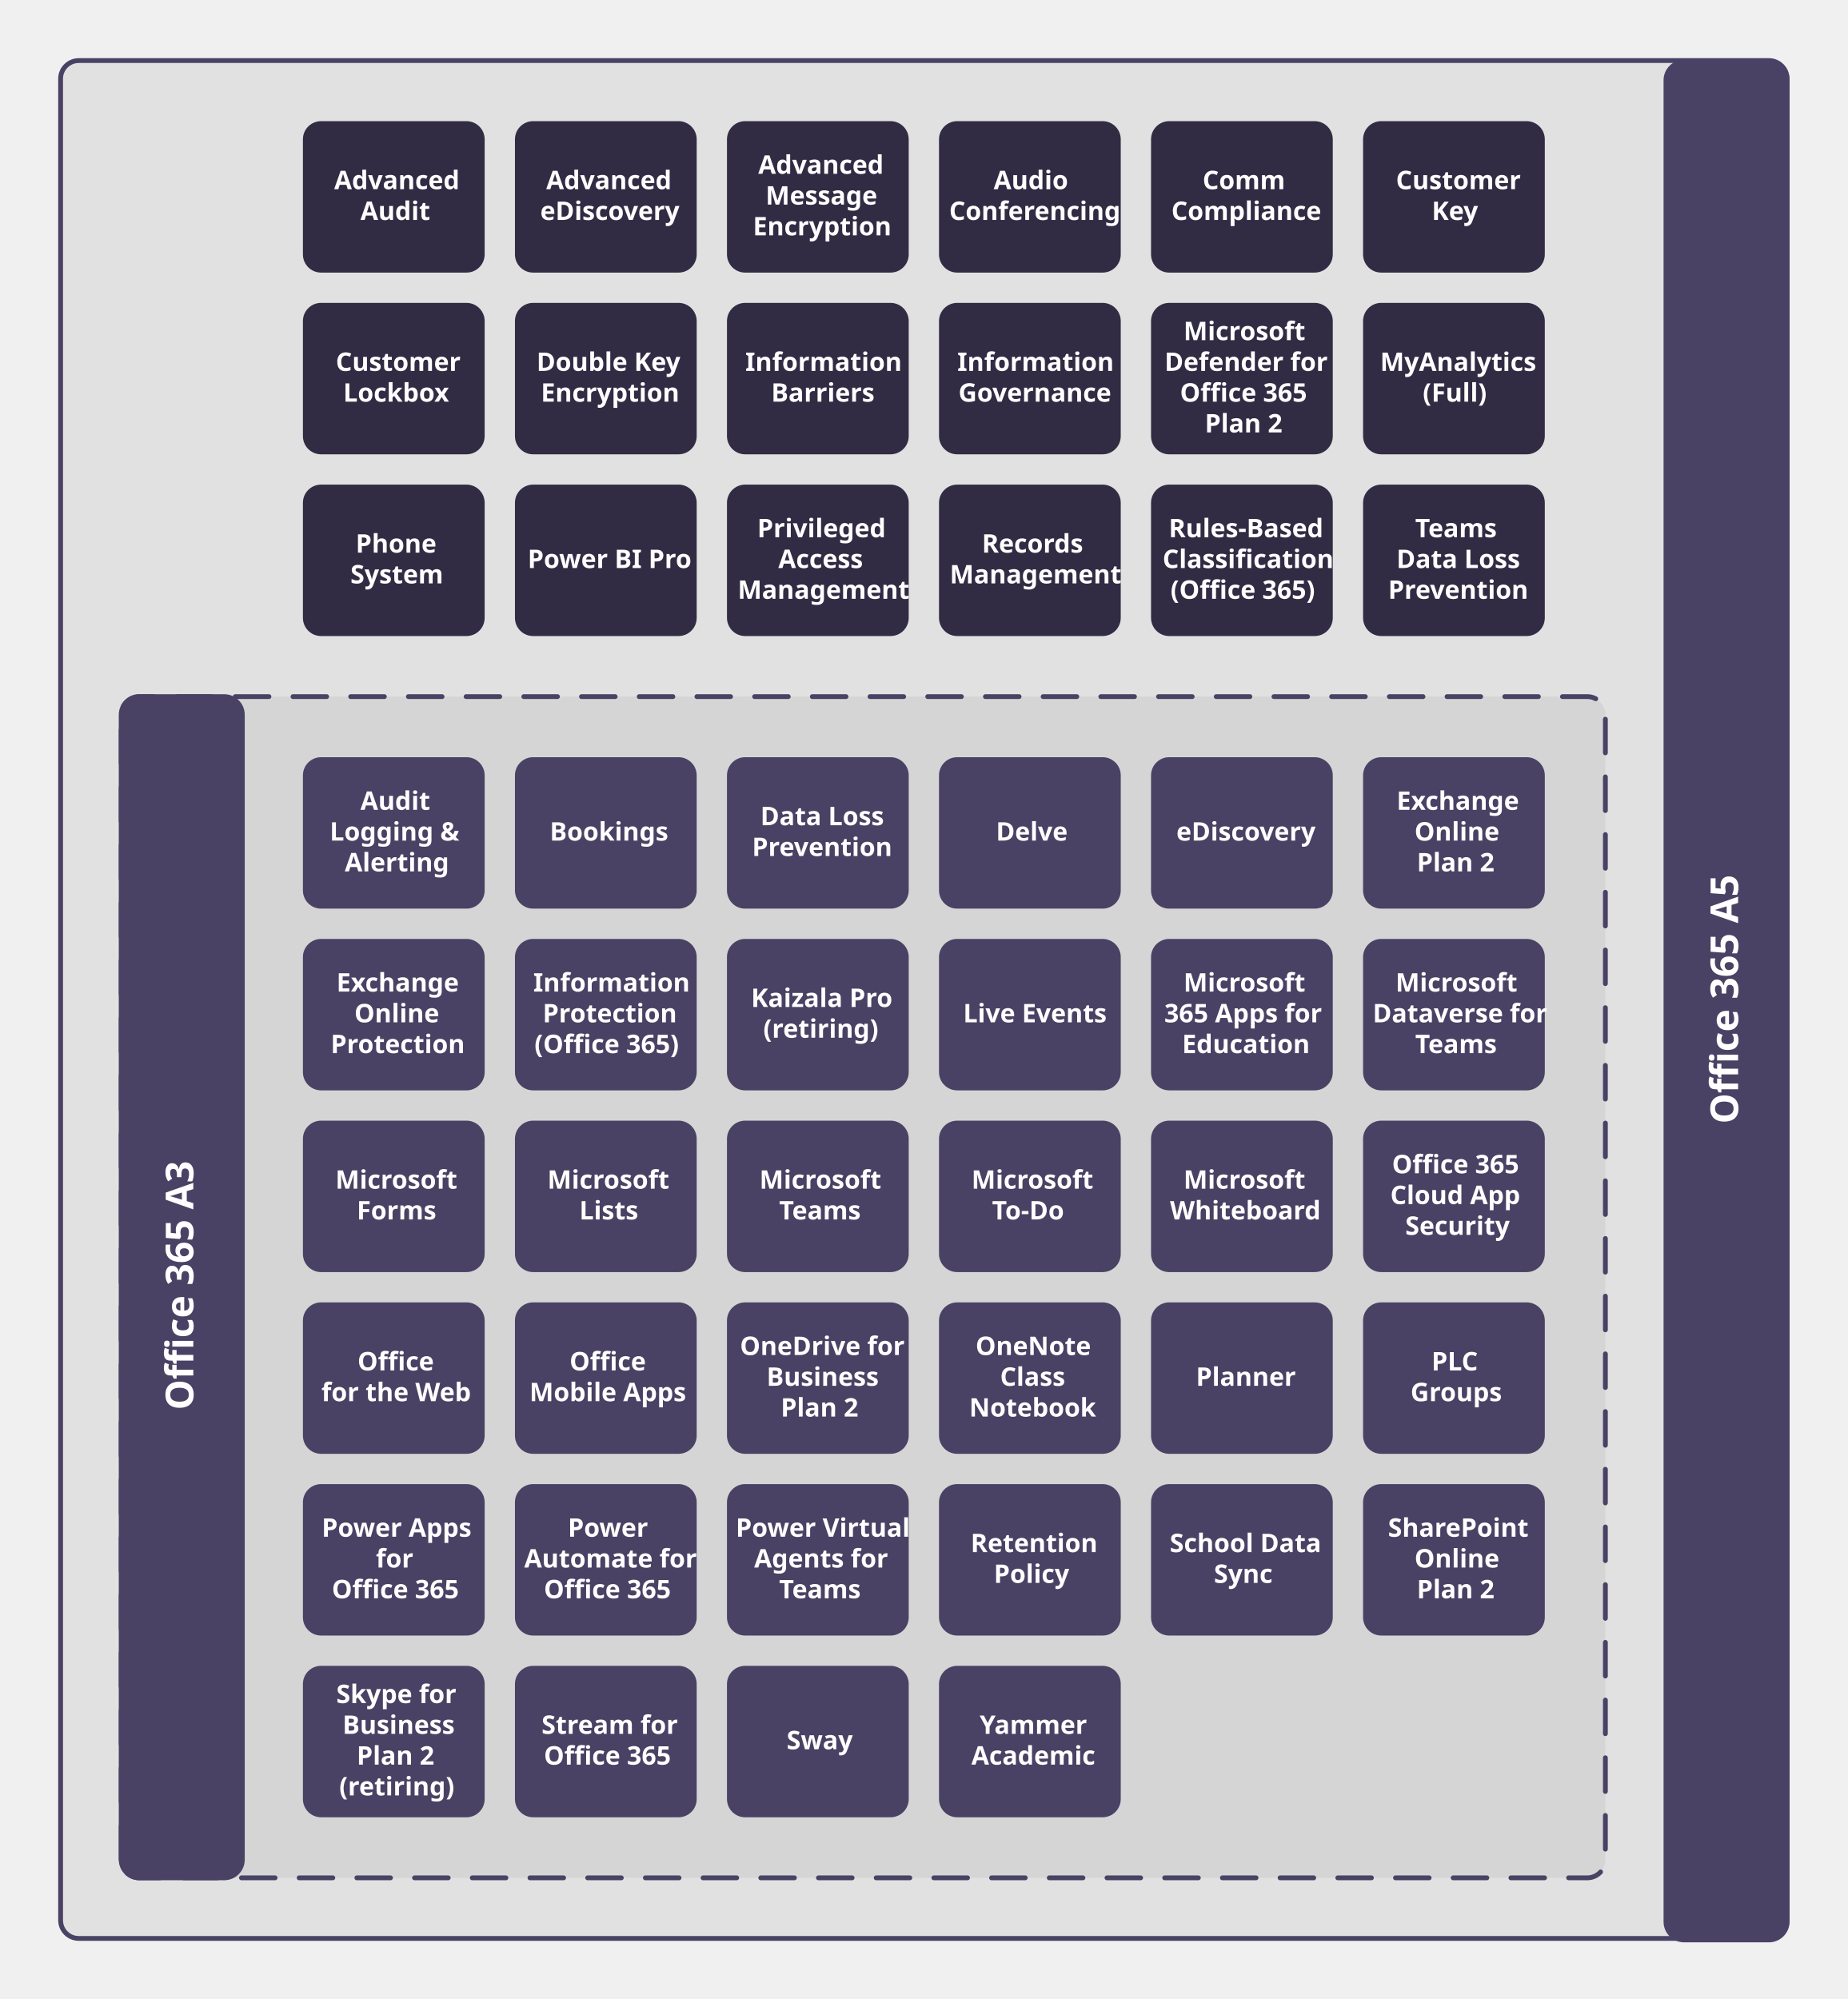
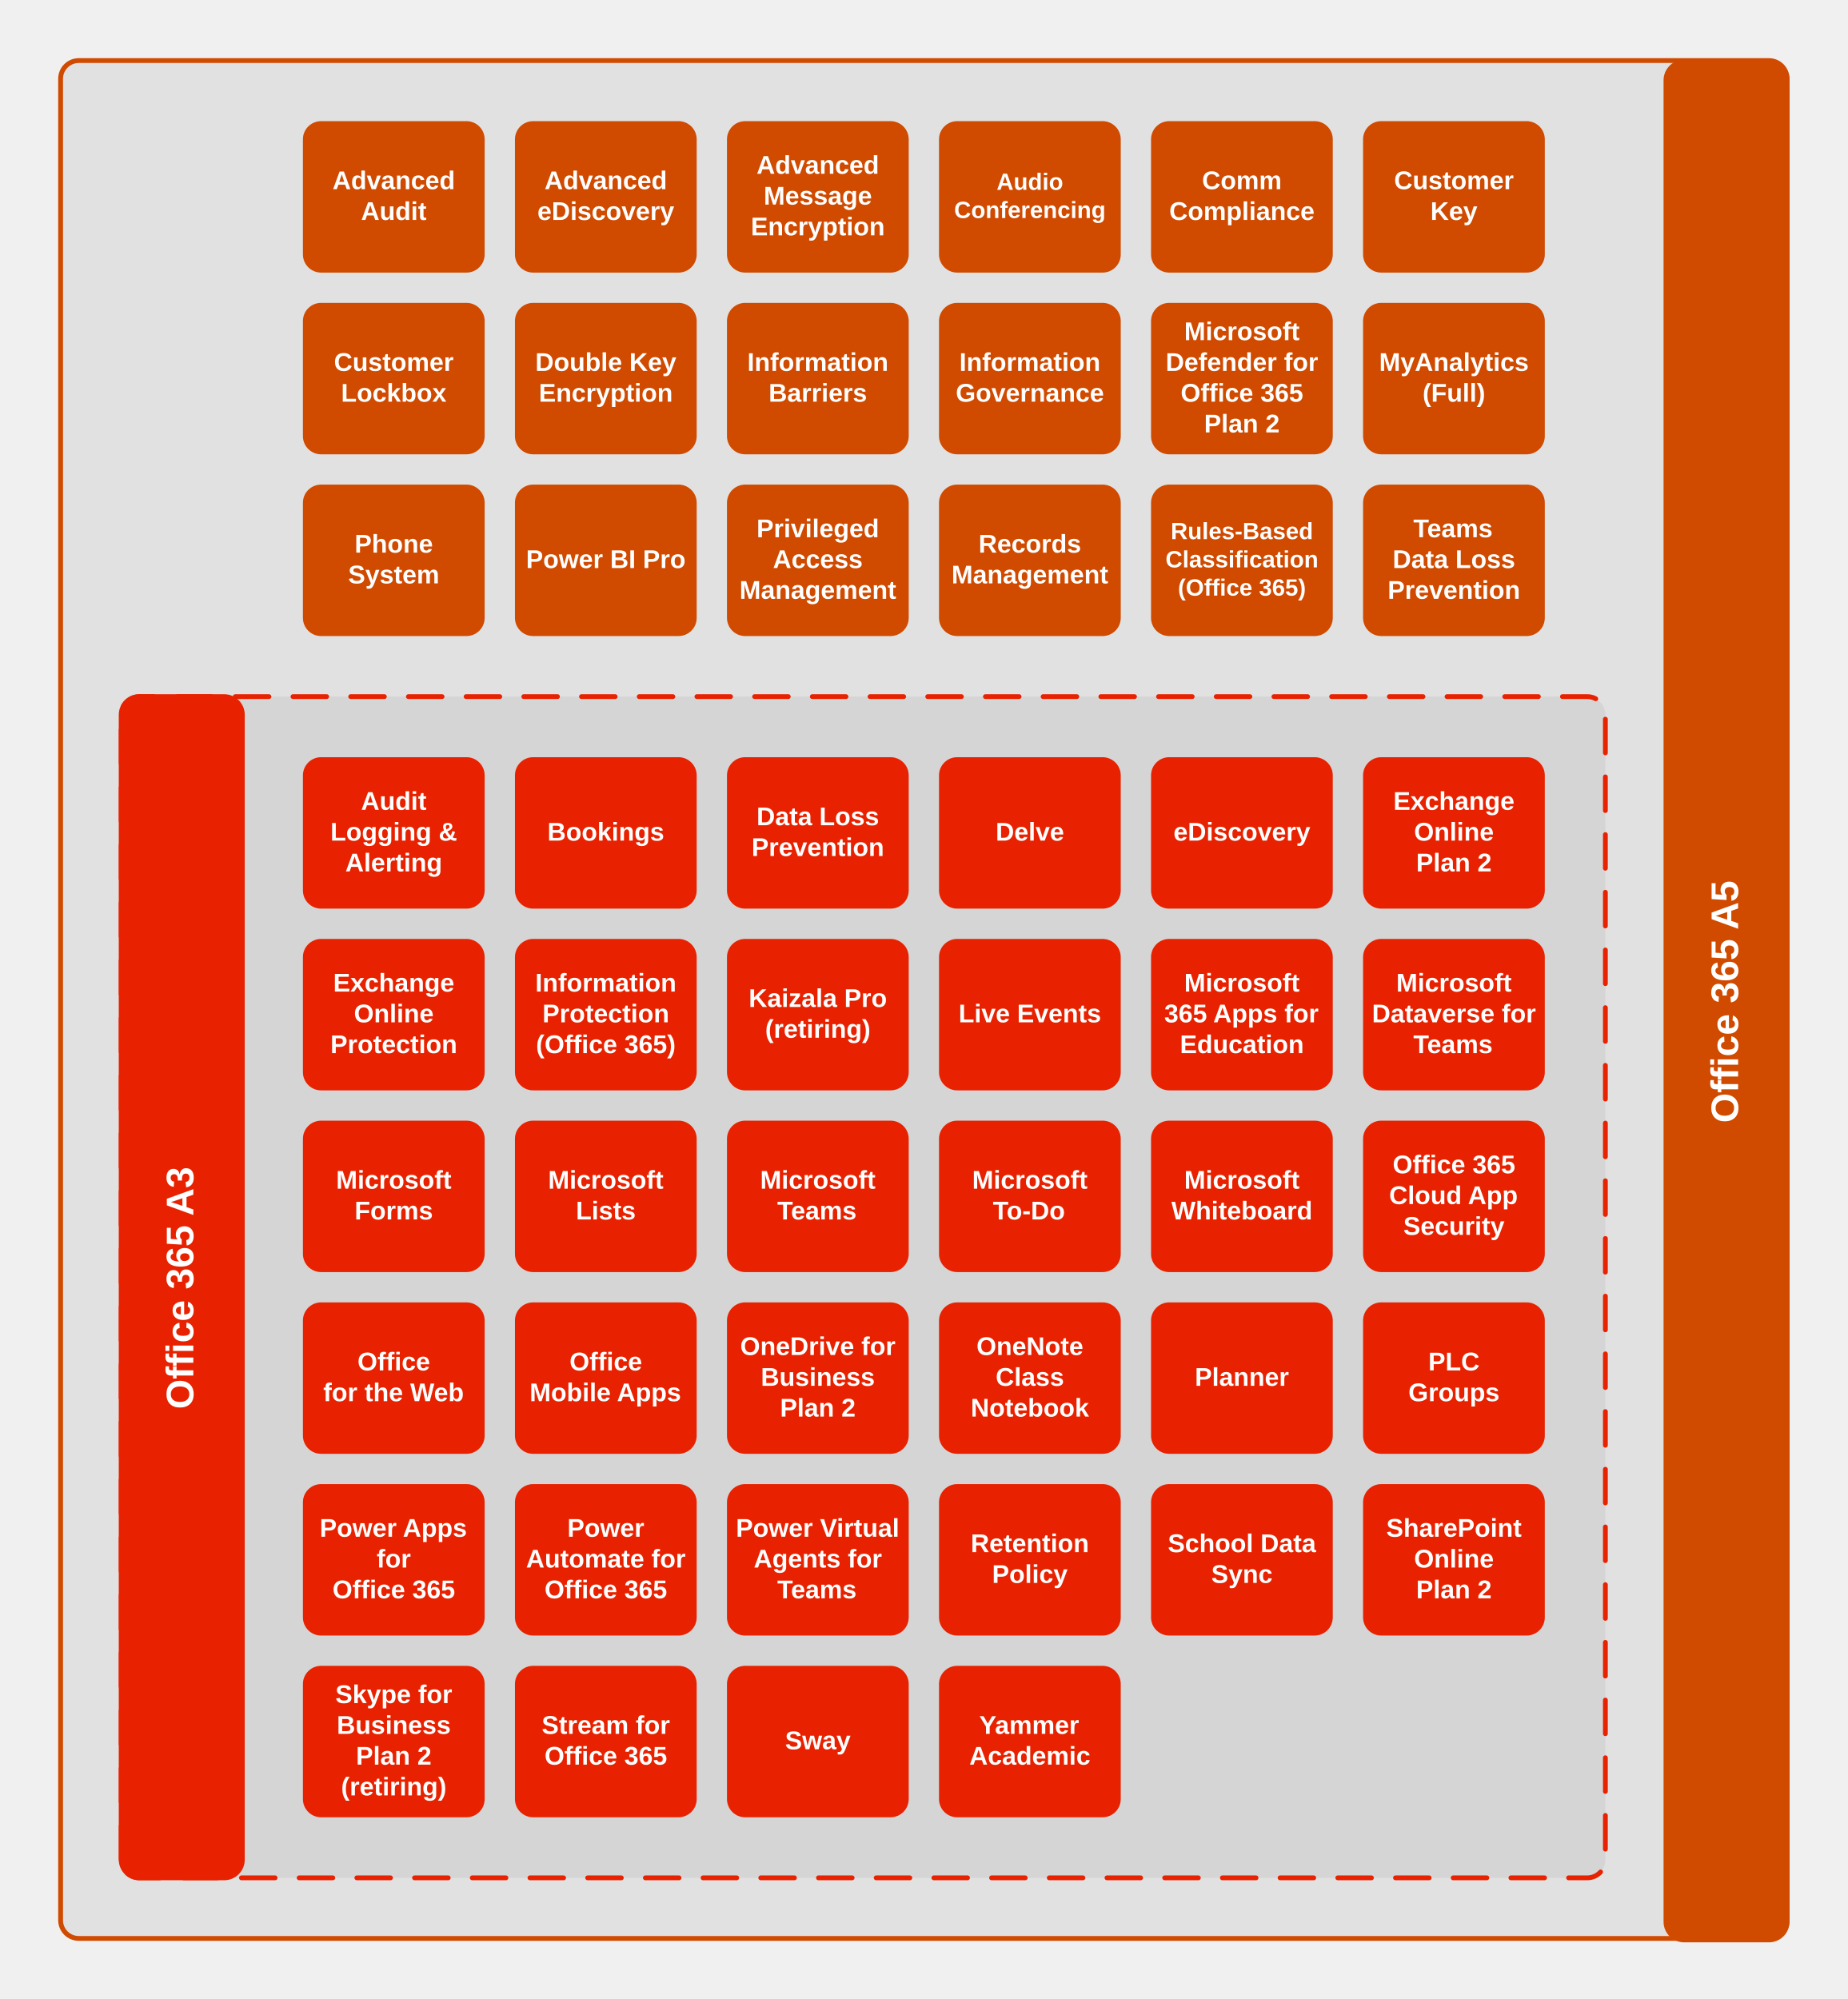
- <svg xmlns="http://www.w3.org/2000/svg" xmlns:xlink="http://www.w3.org/1999/xlink" width="12.008in" height="12.992in" viewBox="0 0 864.567 935.433" xml:space="preserve" color-interpolation-filters="sRGB" class="st9">
+ <svg xmlns="http://www.w3.org/2000/svg" xmlns:xlink="http://www.w3.org/1999/xlink" width="12.008in" height="12.992in" viewBox="0 0 864.567 935.433" xml:space="preserve" color-interpolation-filters="sRGB" class="st11">
  <style type="text/css">
	
- 		.st1 {fill:#a5a5a5;fill-opacity:0.2;stroke:#494264;stroke-linecap:round;stroke-linejoin:round;stroke-width:2.25}
- 		.st2 {fill:#a5a5a5;fill-opacity:0.2;stroke:#494264;stroke-dasharray:15.75,11.25;stroke-linecap:round;stroke-linejoin:round;stroke-width:2.25}
- 		.st3 {fill:#494264;stroke:#494264;stroke-linecap:round;stroke-linejoin:round;stroke-width:2.25}
- 		.st4 {fill:#ffffff;font-family:Segoe UI;font-size:1.5em;font-weight:bold}
- 		.st5 {fill:#312c43;stroke:none;stroke-linecap:round;stroke-linejoin:round;stroke-width:0.5}
- 		.st6 {fill:#ffffff;font-family:Segoe UI;font-size:1em;font-weight:bold}
- 		.st7 {font-size:1em}
- 		.st8 {fill:#494264;stroke:none;stroke-linecap:round;stroke-linejoin:round;stroke-width:2.25}
- 		.st9 {fill:none;fill-rule:evenodd;font-size:12px;overflow:visible;stroke-linecap:square;stroke-miterlimit:3}
+ 		.st1 {fill:#a5a5a5;fill-opacity:0.2;stroke:#d04a00;stroke-linecap:round;stroke-linejoin:round;stroke-width:2.25}
+ 		.st2 {fill:#a5a5a5;fill-opacity:0.2;stroke:#e82200;stroke-dasharray:15.75,11.25;stroke-linecap:round;stroke-linejoin:round;stroke-width:2.25}
+ 		.st3 {fill:#d04a00;stroke:#d04a00;stroke-linecap:round;stroke-linejoin:round;stroke-width:2.25}
+ 		.st4 {fill:#ffffff;font-family:Arial;font-size:1.5em;font-weight:bold}
+ 		.st5 {fill:#e82200;stroke:#e82200;stroke-linecap:round;stroke-linejoin:round;stroke-width:2.25}
+ 		.st6 {fill:#d04a00;stroke:none;stroke-linecap:round;stroke-linejoin:round;stroke-width:0.24}
+ 		.st7 {fill:#ffffff;font-family:Arial;font-size:1em;font-weight:bold}
+ 		.st8 {font-size:1em}
+ 		.st9 {fill:#ffffff;font-family:Arial;font-size:0.917em;font-weight:bold}
+ 		.st10 {fill:#e82200;stroke:none;stroke-linecap:round;stroke-linejoin:round;stroke-width:2.25}
+ 		.st11 {fill:none;fill-rule:evenodd;font-size:12px;overflow:visible;stroke-linecap:square;stroke-miterlimit:3}
	
	</style>
  <g>
    <g id="shape1049-1" transform="translate(28.3465,-28.3465)">
      <rect x="0" y="56.693" width="807.874" height="878.74" rx="8.504" ry="8.504" class="st1" />
    </g>
    <g id="shape1051-3" transform="translate(-184.252,878.74) rotate(-90)">
      <rect x="0" y="240.945" width="552.756" height="694.488" rx="8.504" ry="8.504" class="st2" />
    </g>
    <a xlink:href="https://docs.microsoft.com/office365/enterprise/" xlink:show="new" target="_blank" xlink:title="Office 365 Enterprise">
      <g id="shape1110-5" transform="translate(-99.2126,907.795) rotate(-90)">
        <rect x="0" y="878.74" width="878.74" height="56.693" rx="8.504" ry="8.504" class="st3" />
-         <text x="381.9" y="912.49" class="st4">Office 365 A5</text>
+         <text x="382.34" y="912.49" class="st4">Office 365 A5</text>
      </g>
    </a>
    <a xlink:href="https://docs.microsoft.com/office365/enterprise/" xlink:show="new" target="_blank" xlink:title="Office 365 Enterprise">
      <g id="shape1149-8" transform="translate(-822.047,878.74) rotate(-90)">
-         <rect x="0" y="878.74" width="552.756" height="56.693" rx="8.504" ry="8.504" class="st3" />
-         <text x="218.91" y="912.49" class="st4">Office 365 A3</text>
+         <rect x="0" y="878.74" width="552.756" height="56.693" rx="8.504" ry="8.504" class="st5" />
+         <text x="219.35" y="912.49" class="st4">Office 365 A3</text>
      </g>
    </a>
    <a xlink:href="https://docs.microsoft.com/MicrosoftTeams/what-is-phone-system-in-office-365" xlink:show="new" target="_blank" xlink:title="Phone System">
      <g id="shape1236-11" transform="translate(141.732,-637.795)">
-         <rect x="0" y="864.567" width="85.039" height="70.866" rx="8.504" ry="8.504" class="st5" />
-         <text x="24.68" y="896.4" class="st6">Phone <tspan x="22.21" dy="1.2em" class="st7">System</tspan>
+         <rect x="0" y="864.567" width="85.039" height="70.866" rx="8.504" ry="8.504" class="st6" />
+         <text x="24.19" y="896.4" class="st7">Phone <tspan x="21.17" dy="1.2em" class="st8">System</tspan>
        </text>
      </g>
    </a>
    <a xlink:href="https://docs.microsoft.com/microsoftteams/audio-conferencing-in-office-365" xlink:show="new" target="_blank" xlink:title="Audio Conferencing">
      <g id="shape1237-15" transform="translate(439.37,-807.874)">
-         <rect x="0" y="864.567" width="85.039" height="70.866" rx="8.504" ry="8.504" class="st5" />
-         <text x="25.58" y="896.4" class="st6">Audio <tspan x="4.74" dy="1.2em" class="st7">Conferencing</tspan>
+         <rect x="0" y="864.567" width="85.039" height="70.866" rx="8.504" ry="8.504" class="st6" />
+         <text x="26.94" y="896.7" class="st9">Audio <tspan x="7.07" dy="1.2em" class="st8">Conferencing</tspan>
        </text>
      </g>
    </a>
    <a xlink:href="https://docs.microsoft.com/power-bi/service-get-started" xlink:show="new" target="_blank" xlink:title="Power BI Pro">
      <g id="shape1238-19" transform="translate(240.945,-637.795)">
-         <rect x="0" y="864.567" width="85.039" height="70.866" rx="8.504" ry="8.504" class="st5" />
-         <text x="5.95" y="903.6" class="st6">Power BI Pro</text>
+         <rect x="0" y="864.567" width="85.039" height="70.866" rx="8.504" ry="8.504" class="st6" />
+         <text x="5.18" y="903.6" class="st7">Power BI Pro</text>
      </g>
    </a>
    <a xlink:href="https://support.office.com/article/36f9cdd1-e64c-421b-a7e4-4a54d16440a2" xlink:show="new" target="_blank" xlink:title="Customer Lockbox">
      <g id="shape1239-22" transform="translate(141.732,-722.835)">
-         <rect x="0" y="864.567" width="85.039" height="70.866" rx="8.504" ry="8.504" class="st5" />
-         <text x="15.37" y="896.4" class="st6">Customer <tspan x="18.85" dy="1.2em" class="st7">Lockbox</tspan>
+         <rect x="0" y="864.567" width="85.039" height="70.866" rx="8.504" ry="8.504" class="st6" />
+         <text x="14.51" y="896.4" class="st7">Customer <tspan x="17.85" dy="1.2em" class="st8">Lockbox</tspan>
        </text>
      </g>
    </a>
    <a xlink:href="https://support.office.com/article/f2cd475a-e592-46cf-80a3-1bfb0fa17697" xlink:show="new" target="_blank" xlink:title="Customer Key">
      <g id="shape1240-26" transform="translate(637.795,-807.874)">
-         <rect x="0" y="864.567" width="85.039" height="70.866" rx="8.504" ry="8.504" class="st5" />
-         <text x="15.37" y="896.4" class="st6">Customer <tspan x="32.15" dy="1.2em" class="st7">Key</tspan>
+         <rect x="0" y="864.567" width="85.039" height="70.866" rx="8.504" ry="8.504" class="st6" />
+         <text x="14.51" y="896.4" class="st7">Customer <tspan x="31.51" dy="1.2em" class="st8">Key</tspan>
        </text>
      </g>
    </a>
    <a xlink:href="https://docs.microsoft.com/microsoft-365/compliance/manage-legal-investigations" xlink:show="new" target="_blank" xlink:title="Advanced eDiscovery">
      <g id="shape1241-30" transform="translate(240.945,-807.874)">
-         <rect x="0" y="864.567" width="85.039" height="70.866" rx="8.504" ry="8.504" class="st5" />
-         <text x="14.63" y="896.4" class="st6">Advanced <tspan x="11.84" dy="1.2em" class="st7">eDiscovery</tspan>
+         <rect x="0" y="864.567" width="85.039" height="70.866" rx="8.504" ry="8.504" class="st6" />
+         <text x="13.84" y="896.4" class="st7">Advanced <tspan x="10.5" dy="1.2em" class="st8">eDiscovery</tspan>
        </text>
      </g>
    </a>
    <a xlink:href="https://docs.microsoft.com/microsoft-365/compliance/privileged-access-management-solution-overview" xlink:show="new" target="_blank" xlink:title="Office 365 Privileged Access Management">
      <g id="shape1242-34" transform="translate(340.157,-637.795)">
-         <rect x="0" y="864.567" width="85.039" height="70.866" rx="8.504" ry="8.504" class="st5" />
-         <text x="14.16" y="889.2" class="st6">Privileged <tspan x="24.02" dy="1.2em" class="st7">Access </tspan>
-           <tspan x="5.02" dy="1.2em" class="st7">Management</tspan>
+         <rect x="0" y="864.567" width="85.039" height="70.866" rx="8.504" ry="8.504" class="st6" />
+         <text x="13.84" y="889.2" class="st7">Privileged <tspan x="21.5" dy="1.2em" class="st8">Access </tspan>
+           <tspan x="5.85" dy="1.2em" class="st8">Management</tspan>
        </text>
      </g>
    </a>
    <a xlink:href="https://docs.microsoft.com/office365/securitycompliance/data-loss-prevention-policies#policy-evaluation-in-microsoft-teams" xlink:show="new" target="_blank" xlink:title="Teams DLP">
      <g id="shape1243-39" transform="translate(637.795,-637.795)">
-         <rect x="0" y="864.567" width="85.039" height="70.866" rx="8.504" ry="8.504" class="st5" />
-         <text x="24.39" y="889.2" class="st6">Teams<tspan x="15.63" dy="1.2em" class="st7">Data Loss </tspan>
-           <tspan x="11.73" dy="1.2em" class="st7">Prevention</tspan>
+         <rect x="0" y="864.567" width="85.039" height="70.866" rx="8.504" ry="8.504" class="st6" />
+         <text x="23.51" y="889.2" class="st7">Teams<tspan x="13.84" dy="1.2em" class="st8">Data Loss </tspan>
+           <tspan x="11.51" dy="1.2em" class="st8">Prevention</tspan>
        </text>
      </g>
    </a>
    <a xlink:href="https://docs.microsoft.com/microsoft-365/compliance/ome-advanced-message-encryption" xlink:show="new" target="_blank" xlink:title="Advanced Message Encryption">
      <g id="shape1244-44" transform="translate(340.157,-807.874)">
-         <rect x="0" y="864.567" width="85.039" height="70.866" rx="8.504" ry="8.504" class="st5" />
-         <text x="14.63" y="889.2" class="st6">Advanced <tspan x="18.06" dy="1.2em" class="st7">Message </tspan>
-           <tspan x="12.14" dy="1.2em" class="st7">Encryption</tspan>
+         <rect x="0" y="864.567" width="85.039" height="70.866" rx="8.504" ry="8.504" class="st6" />
+         <text x="13.84" y="889.2" class="st7">Advanced <tspan x="17.17" dy="1.2em" class="st8">Message </tspan>
+           <tspan x="11.18" dy="1.2em" class="st8">Encryption</tspan>
        </text>
      </g>
    </a>
    <a xlink:href="https://docs.microsoft.com/microsoft-365/compliance/information-barriers" xlink:show="new" target="_blank" xlink:title="Information Barriers">
      <g id="shape1245-49" transform="translate(340.157,-722.835)">
-         <rect x="0" y="864.567" width="85.039" height="70.866" rx="8.504" ry="8.504" class="st5" />
-         <text x="8.57" y="896.4" class="st6">Information <tspan x="20.69" dy="1.2em" class="st7">Barriers</tspan>
+         <rect x="0" y="864.567" width="85.039" height="70.866" rx="8.504" ry="8.504" class="st6" />
+         <text x="9.52" y="896.4" class="st7">Information <tspan x="19.5" dy="1.2em" class="st8">Barriers</tspan>
        </text>
      </g>
    </a>
    <a xlink:href="https://docs.microsoft.com/office365/servicedescriptions/mya-service-description" xlink:show="new" target="_blank" xlink:title="MyAnalytics (Full)">
      <g id="shape1246-53" transform="translate(637.795,-722.835)">
-         <rect x="0" y="864.567" width="85.039" height="70.866" rx="8.504" ry="8.504" class="st5" />
-         <text x="7.98" y="896.4" class="st6">MyAnalytics <tspan x="27.93" dy="1.2em" class="st7">(Full)</tspan>
+         <rect x="0" y="864.567" width="85.039" height="70.866" rx="8.504" ry="8.504" class="st6" />
+         <text x="7.51" y="896.4" class="st7">MyAnalytics <tspan x="27.86" dy="1.2em" class="st8">(Full)</tspan>
        </text>
      </g>
    </a>
    <a xlink:href="https://docs.microsoft.com/microsoft-365/compliance/communication-compliance" xlink:show="new" target="_blank" xlink:title="Communication Compliance">
      <g id="shape1247-57" transform="translate(538.583,-807.874)">
-         <rect x="0" y="864.567" width="85.039" height="70.866" rx="8.504" ry="8.504" class="st5" />
-         <text x="24.12" y="896.4" class="st6">Comm <tspan x="9.5" dy="1.2em" class="st7">Compliance</tspan>
+         <rect x="0" y="864.567" width="85.039" height="70.866" rx="8.504" ry="8.504" class="st6" />
+         <text x="23.85" y="896.4" class="st7">Comm <tspan x="8.51" dy="1.2em" class="st8">Compliance</tspan>
        </text>
      </g>
    </a>
    <a xlink:href="https://docs.microsoft.com/microsoft-365/compliance/manage-information-governance" xlink:show="new" target="_blank" xlink:title="Information Governance">
      <g id="shape1248-61" transform="translate(439.37,-722.835)">
-         <rect x="0" y="864.567" width="85.039" height="70.866" rx="8.504" ry="8.504" class="st5" />
-         <text x="8.57" y="896.4" class="st6">Information <tspan x="9.09" dy="1.2em" class="st7">Governance</tspan>
+         <rect x="0" y="864.567" width="85.039" height="70.866" rx="8.504" ry="8.504" class="st6" />
+         <text x="9.52" y="896.4" class="st7">Information <tspan x="7.84" dy="1.2em" class="st8">Governance</tspan>
        </text>
      </g>
    </a>
    <a xlink:href="https://docs.microsoft.com/microsoft-365/compliance/records-management" xlink:show="new" target="_blank" xlink:title="Records Management">
      <g id="shape1249-65" transform="translate(439.37,-637.795)">
-         <rect x="0" y="864.567" width="85.039" height="70.866" rx="8.504" ry="8.504" class="st5" />
-         <text x="20.07" y="896.4" class="st6">Records <tspan x="5.02" dy="1.2em" class="st7">Management</tspan>
+         <rect x="0" y="864.567" width="85.039" height="70.866" rx="8.504" ry="8.504" class="st6" />
+         <text x="18.51" y="896.4" class="st7">Records <tspan x="5.85" dy="1.2em" class="st8">Management</tspan>
        </text>
      </g>
    </a>
    <a xlink:href="https://docs.microsoft.com/microsoft-365/compliance/advanced-audit" xlink:show="new" target="_blank" xlink:title="Advanced Audit">
      <g id="shape1250-69" transform="translate(141.732,-807.874)">
-         <rect x="0" y="864.567" width="85.039" height="70.866" rx="8.504" ry="8.504" class="st5" />
-         <text x="14.63" y="896.4" class="st6">Advanced <tspan x="26.92" dy="1.2em" class="st7">Audit</tspan>
+         <rect x="0" y="864.567" width="85.039" height="70.866" rx="8.504" ry="8.504" class="st6" />
+         <text x="13.84" y="896.4" class="st7">Advanced <tspan x="27.19" dy="1.2em" class="st8">Audit</tspan>
        </text>
      </g>
    </a>
    <a xlink:href="https://azure.microsoft.com/pricing/details/information-protection/" xlink:show="new" target="_blank" xlink:title="Rules-Based Classification for Office 365">
      <g id="shape1251-73" transform="translate(538.583,-637.795)">
-         <rect x="0" y="864.567" width="85.039" height="70.866" rx="8.504" ry="8.504" class="st5" />
-         <text x="8.28" y="889.2" class="st6">Rules-Based <tspan x="5.41" dy="1.2em" class="st7">Classification</tspan>
-           <tspan x="9.1" dy="1.2em" class="st7">(Office 365)</tspan>
+         <rect x="0" y="864.567" width="85.039" height="70.866" rx="8.504" ry="8.504" class="st6" />
+         <text x="9.2" y="890.1" class="st9">Rules-Based <tspan x="6.76" dy="1.2em" class="st8">Classification</tspan>
+           <tspan x="12.57" dy="1.2em" class="st8">(Office 365)</tspan>
        </text>
      </g>
    </a>
    <a xlink:href="https://docs.microsoft.com/microsoft-365/compliance/double-key-encryption" xlink:show="new" target="_blank" xlink:title="Double Key Encryption">
      <g id="shape1252-78" transform="translate(240.945,-722.835)">
-         <rect x="0" y="864.567" width="85.039" height="70.866" rx="8.504" ry="8.504" class="st5" />
-         <text x="10.1" y="896.4" class="st6">Double Key <tspan x="12.14" dy="1.2em" class="st7">Encryption</tspan>
+         <rect x="0" y="864.567" width="85.039" height="70.866" rx="8.504" ry="8.504" class="st6" />
+         <text x="9.51" y="896.4" class="st7">Double Key <tspan x="11.18" dy="1.2em" class="st8">Encryption</tspan>
        </text>
      </g>
    </a>
    <a xlink:href="https://docs.microsoft.com/office365/servicedescriptions/office-365-advanced-threat-protection-service-description#feature-availability-across-advanced-threat-protection-atp-plans" xlink:show="new" target="_blank" xlink:title="Microsoft Defender for Office 365 Plan 2">
      <g id="shape1253-82" transform="translate(538.583,-722.835)">
-         <rect x="0" y="864.567" width="85.039" height="70.866" rx="8.504" ry="8.504" class="st5" />
-         <text x="15.19" y="882" class="st6">Microsoft <tspan x="6.31" dy="1.2em" class="st7">Defender for </tspan>
-           <tspan x="13.53" dy="1.2em" class="st7">Office 365 </tspan>
-           <tspan x="25.16" dy="1.2em" class="st7">Plan 2</tspan>
+         <rect x="0" y="864.567" width="85.039" height="70.866" rx="8.504" ry="8.504" class="st6" />
+         <text x="15.52" y="882" class="st7">Microsoft <tspan x="6.85" dy="1.2em" class="st8">Defender for </tspan>
+           <tspan x="13.84" dy="1.2em" class="st8">Office 365 </tspan>
+           <tspan x="24.84" dy="1.2em" class="st8">Plan 2</tspan>
        </text>
      </g>
    </a>
    <a xlink:href="https://docs.microsoft.com/office365/servicedescriptions/exchange-online-service-description/exchange-online-service-description#feature-availability-across-exchange-online-standalone-plans" xlink:show="new" target="_blank" xlink:title="Exchange Online">
      <g id="shape1254-88" transform="translate(637.795,-510.236)">
-         <rect x="0" y="864.567" width="85.039" height="70.866" rx="8.504" ry="8.504" class="st8" />
-         <text x="15.7" y="889.2" class="st6">Exchange <tspan x="24.05" dy="1.2em" class="st7">Online </tspan>
-           <tspan x="25.16" dy="1.2em" class="st7">Plan 2</tspan>
+         <rect x="0" y="864.567" width="85.039" height="70.866" rx="8.504" ry="8.504" class="st10" />
+         <text x="14.17" y="889.2" class="st7">Exchange <tspan x="23.85" dy="1.2em" class="st8">Online </tspan>
+           <tspan x="24.84" dy="1.2em" class="st8">Plan 2</tspan>
        </text>
      </g>
    </a>
    <a xlink:href="https://docs.microsoft.com/cloud-app-security/editions-cloud-app-security-o365" xlink:show="new" target="_blank" xlink:title="Office 365 Cloud App Security">
      <g id="shape1255-93" transform="translate(637.795,-340.157)">
-         <rect x="0" y="864.567" width="85.039" height="70.866" rx="8.504" ry="8.504" class="st8" />
-         <text x="13.53" y="889.2" class="st6">Office 365 <tspan x="12.74" dy="1.2em" class="st7">Cloud App </tspan>
-           <tspan x="19.74" dy="1.2em" class="st7">Security</tspan>
+         <rect x="0" y="864.567" width="85.039" height="70.866" rx="8.504" ry="8.504" class="st10" />
+         <text x="13.84" y="889.2" class="st7">Office 365 <tspan x="12.19" dy="1.2em" class="st8">Cloud App </tspan>
+           <tspan x="18.84" dy="1.2em" class="st8">Security</tspan>
        </text>
      </g>
    </a>
    <a xlink:href="https://products.office.com/business/scheduling-and-booking-app" xlink:show="new" target="_blank" xlink:title="Bookings">
      <g id="shape1256-98" transform="translate(240.945,-510.236)">
-         <rect x="0" y="864.567" width="85.039" height="70.866" rx="8.504" ry="8.504" class="st8" />
-         <text x="16.29" y="903.6" class="st6">Bookings</text>
+         <rect x="0" y="864.567" width="85.039" height="70.866" rx="8.504" ry="8.504" class="st10" />
+         <text x="15.19" y="903.6" class="st7">Bookings</text>
      </g>
    </a>
    <a xlink:href="https://docs.microsoft.com/stream/live-event-m365" xlink:show="new" target="_blank" xlink:title="Live Events">
      <g id="shape1257-101" transform="translate(439.37,-425.197)">
-         <rect x="0" y="864.567" width="85.039" height="70.866" rx="8.504" ry="8.504" class="st8" />
-         <text x="11.3" y="903.6" class="st6">Live Events</text>
+         <rect x="0" y="864.567" width="85.039" height="70.866" rx="8.504" ry="8.504" class="st10" />
+         <text x="9.17" y="903.6" class="st7">Live Events</text>
      </g>
    </a>
    <a xlink:href="https://www.microsoft.com/microsoft-365/business/microsoft-365-apps-for-enterprise-product" xlink:show="new" target="_blank" xlink:title="Microsoft 365 Apps for Education">
      <g id="shape1258-104" transform="translate(538.583,-425.197)">
-         <rect x="0" y="864.567" width="85.039" height="70.866" rx="8.504" ry="8.504" class="st8" />
-         <text x="15.19" y="889.2" class="st6">Microsoft <tspan x="6.2" dy="1.2em" class="st7">365 Apps for </tspan>
-           <tspan x="14.53" dy="1.2em" class="st7">Education</tspan>
+         <rect x="0" y="864.567" width="85.039" height="70.866" rx="8.504" ry="8.504" class="st10" />
+         <text x="15.52" y="889.2" class="st7">Microsoft <tspan x="6.18" dy="1.2em" class="st8">365 Apps for </tspan>
+           <tspan x="13.52" dy="1.2em" class="st8">Education</tspan>
        </text>
      </g>
    </a>
    <a xlink:href="https://docs.microsoft.com/powerapps/teams/overview-data-platform" xlink:show="new" target="_blank" xlink:title="Microsoft Dataverse for Teams">
      <g id="shape1259-109" transform="translate(637.795,-425.197)">
-         <rect x="0" y="864.567" width="85.039" height="70.866" rx="8.504" ry="8.504" class="st8" />
-         <text x="15.19" y="889.2" class="st6">Microsoft <tspan x="4.52" dy="1.2em" class="st7">Dataverse for </tspan>
-           <tspan x="24.39" dy="1.2em" class="st7">Teams</tspan>
+         <rect x="0" y="864.567" width="85.039" height="70.866" rx="8.504" ry="8.504" class="st10" />
+         <text x="15.52" y="889.2" class="st7">Microsoft <tspan x="4.17" dy="1.2em" class="st8">Dataverse for </tspan>
+           <tspan x="23.51" dy="1.2em" class="st8">Teams</tspan>
        </text>
      </g>
    </a>
    <a xlink:href="https://docs.microsoft.com/sharepoint/introduction" xlink:show="new" target="_blank" xlink:title="SharePoint Online">
      <g id="shape1260-114" transform="translate(637.795,-170.079)">
-         <rect x="0" y="864.567" width="85.039" height="70.866" rx="8.504" ry="8.504" class="st8" />
-         <text x="11.66" y="889.2" class="st6">SharePoint <tspan x="24.05" dy="1.2em" class="st7">Online </tspan>
-           <tspan x="25.16" dy="1.2em" class="st7">Plan 2</tspan>
+         <rect x="0" y="864.567" width="85.039" height="70.866" rx="8.504" ry="8.504" class="st10" />
+         <text x="10.85" y="889.2" class="st7">SharePoint <tspan x="23.85" dy="1.2em" class="st8">Online </tspan>
+           <tspan x="24.84" dy="1.2em" class="st8">Plan 2</tspan>
        </text>
      </g>
    </a>
    <a xlink:href="https://products.office.com/yammer/yammer-overview" xlink:show="new" target="_blank" xlink:title="Yammer">
      <g id="shape1261-119" transform="translate(439.37,-85.0394)">
-         <rect x="0" y="864.567" width="85.039" height="70.866" rx="8.504" ry="8.504" class="st8" />
-         <text x="19.02" y="896.4" class="st6">Yammer <tspan x="15.15" dy="1.2em" class="st7">Academic</tspan>
+         <rect x="0" y="864.567" width="85.039" height="70.866" rx="8.504" ry="8.504" class="st10" />
+         <text x="18.84" y="896.4" class="st7">Yammer <tspan x="14.17" dy="1.2em" class="st8">Academic</tspan>
        </text>
      </g>
    </a>
    <a xlink:href="https://support.office.com/sway" xlink:show="new" target="_blank" xlink:title="Sway">
      <g id="shape1262-123" transform="translate(340.157,-85.0394)">
-         <rect x="0" y="864.567" width="85.039" height="70.866" rx="8.504" ry="8.504" class="st8" />
-         <text x="27.91" y="903.6" class="st6">Sway</text>
+         <rect x="0" y="864.567" width="85.039" height="70.866" rx="8.504" ry="8.504" class="st10" />
+         <text x="27.18" y="903.6" class="st7">Sway</text>
      </g>
    </a>
    <a xlink:href="https://products.office.com/exchange/exchange-email-security-spam-protection" xlink:show="new" target="_blank" xlink:title="Exchange Online Protection">
      <g id="shape1263-126" transform="translate(141.732,-425.197)">
-         <rect x="0" y="864.567" width="85.039" height="70.866" rx="8.504" ry="8.504" class="st8" />
-         <text x="15.7" y="889.2" class="st6">Exchange <tspan x="24.05" dy="1.2em" class="st7">Online </tspan>
-           <tspan x="12.98" dy="1.2em" class="st7">Protection</tspan>
+         <rect x="0" y="864.567" width="85.039" height="70.866" rx="8.504" ry="8.504" class="st10" />
+         <text x="14.17" y="889.2" class="st7">Exchange <tspan x="23.85" dy="1.2em" class="st8">Online </tspan>
+           <tspan x="12.85" dy="1.2em" class="st8">Protection</tspan>
        </text>
      </g>
    </a>
    <a xlink:href="https://products.office.com/microsoft-teams/" xlink:show="new" target="_blank" xlink:title="Microsoft Teams">
      <g id="shape1264-131" transform="translate(340.158,-340.157)">
-         <rect x="0" y="864.567" width="85.039" height="70.866" rx="8.504" ry="8.504" class="st8" />
-         <text x="15.19" y="896.4" class="st6">Microsoft <tspan x="24.39" dy="1.2em" class="st7">Teams</tspan>
+         <rect x="0" y="864.567" width="85.039" height="70.866" rx="8.504" ry="8.504" class="st10" />
+         <text x="15.52" y="896.4" class="st7">Microsoft <tspan x="23.51" dy="1.2em" class="st8">Teams</tspan>
        </text>
      </g>
    </a>
    <a xlink:href="https://products.office.com/onedrive-for-business/online-cloud-storage" xlink:show="new" target="_blank" xlink:title="OneDrive for Business">
      <g id="shape1267-135" transform="translate(340.157,-255.118)">
-         <rect x="0" y="864.567" width="85.039" height="70.866" rx="8.504" ry="8.504" class="st8" />
-         <text x="6.07" y="889.2" class="st6">OneDrive for <tspan x="18.54" dy="1.2em" class="st7">Business </tspan>
-           <tspan x="25.16" dy="1.2em" class="st7">Plan 2</tspan>
+         <rect x="0" y="864.567" width="85.039" height="70.866" rx="8.504" ry="8.504" class="st10" />
+         <text x="6.18" y="889.2" class="st7">OneDrive for <tspan x="15.84" dy="1.2em" class="st8">Business </tspan>
+           <tspan x="24.84" dy="1.2em" class="st8">Plan 2</tspan>
        </text>
      </g>
    </a>
    <a xlink:href="https://products.office.com/business/task-management-software" xlink:show="new" target="_blank" xlink:title="Planner">
      <g id="shape1268-140" transform="translate(538.582,-255.118)">
-         <rect x="0" y="864.567" width="85.039" height="70.866" rx="8.504" ry="8.504" class="st8" />
-         <text x="21.01" y="903.6" class="st6">Planner</text>
+         <rect x="0" y="864.567" width="85.039" height="70.866" rx="8.504" ry="8.504" class="st10" />
+         <text x="20.51" y="903.6" class="st7">Planner</text>
      </g>
    </a>
    <a xlink:href="https://docs.microsoft.com/stream/" xlink:show="new" target="_blank" xlink:title="Stream">
      <g id="shape1269-143" transform="translate(240.945,-85.0394)">
-         <rect x="0" y="864.567" width="85.039" height="70.866" rx="8.504" ry="8.504" class="st8" />
-         <text x="12.45" y="896.4" class="st6">Stream for <tspan x="13.53" dy="1.2em" class="st7">Office 365</tspan>
+         <rect x="0" y="864.567" width="85.039" height="70.866" rx="8.504" ry="8.504" class="st10" />
+         <text x="12.51" y="896.4" class="st7">Stream for <tspan x="13.84" dy="1.2em" class="st8">Office 365</tspan>
        </text>
      </g>
    </a>
    <a xlink:href="https://powerapps.microsoft.com/" xlink:show="new" target="_blank" xlink:title="Power Apps">
      <g id="shape1270-147" transform="translate(141.732,-170.079)">
-         <rect x="0" y="864.567" width="85.039" height="70.866" rx="8.504" ry="8.504" class="st8" />
-         <text x="8.79" y="889.2" class="st6">Power Apps<tspan x="34.16" dy="1.2em" class="st7">for </tspan>
-           <tspan x="13.53" dy="1.2em" class="st7">Office 365</tspan>
+         <rect x="0" y="864.567" width="85.039" height="70.866" rx="8.504" ry="8.504" class="st10" />
+         <text x="7.85" y="889.2" class="st7">Power Apps<tspan x="34.52" dy="1.2em" class="st8">for </tspan>
+           <tspan x="13.84" dy="1.2em" class="st8">Office 365</tspan>
        </text>
      </g>
    </a>
    <a xlink:href="https://go.microsoft.com/fwlink/?LinkId=511463" xlink:show="new" target="_blank" xlink:title="Delve">
      <g id="shape1271-152" transform="translate(439.37,-510.236)">
-         <rect x="0" y="864.567" width="85.039" height="70.866" rx="8.504" ry="8.504" class="st8" />
-         <text x="26.65" y="903.6" class="st6">Delve</text>
+         <rect x="0" y="864.567" width="85.039" height="70.866" rx="8.504" ry="8.504" class="st10" />
+         <text x="26.51" y="903.6" class="st7">Delve</text>
      </g>
    </a>
    <a xlink:href="https://docs.microsoft.com/office365/securitycompliance/data-loss-prevention-policies" xlink:show="new" target="_blank" xlink:title="Data Loss Prevention">
      <g id="shape1272-155" transform="translate(340.157,-510.236)">
-         <rect x="0" y="864.567" width="85.039" height="70.866" rx="8.504" ry="8.504" class="st8" />
-         <text x="15.63" y="896.4" class="st6">Data Loss <tspan x="11.73" dy="1.2em" class="st7">Prevention</tspan>
+         <rect x="0" y="864.567" width="85.039" height="70.866" rx="8.504" ry="8.504" class="st10" />
+         <text x="13.84" y="896.4" class="st7">Data Loss <tspan x="11.51" dy="1.2em" class="st8">Prevention</tspan>
        </text>
      </g>
    </a>
    <a xlink:href="https://sds.microsoft.com/" xlink:show="new" target="_blank" xlink:title="School Data Sync">
      <g id="shape1273-159" transform="translate(538.582,-170.079)">
-         <rect x="0" y="864.567" width="85.039" height="70.866" rx="8.504" ry="8.504" class="st8" />
-         <text x="8.75" y="896.4" class="st6">School Data <tspan x="29.42" dy="1.2em" class="st7">Sync</tspan>
+         <rect x="0" y="864.567" width="85.039" height="70.866" rx="8.504" ry="8.504" class="st10" />
+         <text x="7.85" y="896.4" class="st7">School Data <tspan x="28.18" dy="1.2em" class="st8">Sync</tspan>
        </text>
      </g>
    </a>
    <a xlink:href="https://support.office.com/forms" xlink:show="new" target="_blank" xlink:title="Microsoft Forms">
      <g id="shape1274-163" transform="translate(141.732,-340.157)">
-         <rect x="0" y="864.567" width="85.039" height="70.866" rx="8.504" ry="8.504" class="st8" />
-         <text x="15.19" y="896.4" class="st6">Microsoft <tspan x="25.21" dy="1.2em" class="st7">Forms</tspan>
+         <rect x="0" y="864.567" width="85.039" height="70.866" rx="8.504" ry="8.504" class="st10" />
+         <text x="15.52" y="896.4" class="st7">Microsoft <tspan x="24.18" dy="1.2em" class="st8">Forms</tspan>
        </text>
      </g>
    </a>
    <a xlink:href="https://www.onenote.com/classnotebook" xlink:show="new" target="_blank" xlink:title="OneNote Class Notebook">
      <g id="shape1275-167" transform="translate(439.37,-255.118)">
-         <rect x="0" y="864.567" width="85.039" height="70.866" rx="8.504" ry="8.504" class="st8" />
-         <text x="17.1" y="889.2" class="st6">OneNote <tspan x="28.56" dy="1.2em" class="st7">Class </tspan>
-           <tspan x="14.12" dy="1.2em" class="st7">Notebook</tspan>
+         <rect x="0" y="864.567" width="85.039" height="70.866" rx="8.504" ry="8.504" class="st10" />
+         <text x="17.52" y="889.2" class="st7">OneNote <tspan x="26.51" dy="1.2em" class="st8">Class </tspan>
+           <tspan x="14.85" dy="1.2em" class="st8">Notebook</tspan>
        </text>
      </g>
    </a>
    <a xlink:href="https://www.microsoft.com/en-us/microsoft-365/blog/2016/06/20/professional-learning-community-groups-in-office-365-education/" xlink:show="new" target="_blank" xlink:title="Professional Learning Community Groups">
      <g id="shape1276-172" transform="translate(637.795,-255.118)">
-         <rect x="0" y="864.567" width="85.039" height="70.866" rx="8.504" ry="8.504" class="st8" />
-         <text x="32.02" y="896.4" class="st6">PLC <tspan x="22.21" dy="1.2em" class="st7">Groups</tspan>
+         <rect x="0" y="864.567" width="85.039" height="70.866" rx="8.504" ry="8.504" class="st10" />
+         <text x="30.52" y="896.4" class="st7">PLC <tspan x="21.19" dy="1.2em" class="st8">Groups</tspan>
        </text>
      </g>
    </a>
    <a xlink:href="https://powerautomate.microsoft.com/" xlink:show="new" target="_blank" xlink:title="Power Automate">
      <g id="shape1277-176" transform="translate(240.945,-170.079)">
-         <rect x="0" y="864.567" width="85.039" height="70.866" rx="8.504" ry="8.504" class="st8" />
-         <text x="24.75" y="889.2" class="st6">Power <tspan x="4.35" dy="1.2em" class="st7">Automate for</tspan>
-           <tspan x="13.53" dy="1.2em" class="st7">Office 365</tspan>
+         <rect x="0" y="864.567" width="85.039" height="70.866" rx="8.504" ry="8.504" class="st10" />
+         <text x="24.51" y="889.2" class="st7">Power <tspan x="5.19" dy="1.2em" class="st8">Automate for</tspan>
+           <tspan x="13.84" dy="1.2em" class="st8">Office 365</tspan>
        </text>
      </g>
    </a>
    <a xlink:href="https://docs.microsoft.com/office365/servicedescriptions/skype-for-business-online-service-description/skype-for-business-online-service-description" xlink:show="new" target="_blank" xlink:title="Skype for Business Online">
      <g id="shape1278-181" transform="translate(141.732,-85.0394)">
-         <rect x="0" y="864.567" width="85.039" height="70.866" rx="8.504" ry="8.504" class="st8" />
-         <text x="15.6" y="882" class="st6">Skype for <tspan x="18.54" dy="1.2em" class="st7">Business </tspan>
-           <tspan x="25.16" dy="1.2em" class="st7">Plan 2</tspan>
-           <tspan x="16.98" dy="1.2em" class="st7">(retiring)</tspan>
+         <rect x="0" y="864.567" width="85.039" height="70.866" rx="8.504" ry="8.504" class="st10" />
+         <text x="15.18" y="882" class="st7">Skype for <tspan x="15.84" dy="1.2em" class="st8">Business </tspan>
+           <tspan x="24.84" dy="1.2em" class="st8">Plan 2</tspan>
+           <tspan x="17.85" dy="1.2em" class="st8">(retiring)</tspan>
        </text>
      </g>
    </a>
    <a xlink:href="https://docs.microsoft.com/office365/securitycompliance/search-the-audit-log-in-security-and-compliance" xlink:show="new" target="_blank" xlink:title="Audit Logging">
      <g id="shape1279-187" transform="translate(141.732,-510.236)">
-         <rect x="0" y="864.567" width="85.039" height="70.866" rx="8.504" ry="8.504" class="st8" />
-         <text x="26.92" y="889.2" class="st6">Audit <tspan x="12.55" dy="1.2em" class="st7">Logging &amp; </tspan>
-           <tspan x="19.58" dy="1.2em" class="st7">Alerting</tspan>
+         <rect x="0" y="864.567" width="85.039" height="70.866" rx="8.504" ry="8.504" class="st10" />
+         <text x="27.19" y="889.2" class="st7">Audit <tspan x="12.86" dy="1.2em" class="st8">Logging &amp; </tspan>
+           <tspan x="19.85" dy="1.2em" class="st8">Alerting</tspan>
        </text>
      </g>
    </a>
    <a xlink:href="https://azure.microsoft.com/pricing/details/information-protection/" xlink:show="new" target="_blank" xlink:title="Azure Information Protection for Office 365">
      <g id="shape1280-192" transform="translate(240.945,-425.197)">
-         <rect x="0" y="864.567" width="85.039" height="70.866" rx="8.504" ry="8.504" class="st8" />
-         <text x="8.57" y="889.2" class="st6">Information <tspan x="12.98" dy="1.2em" class="st7">Protection</tspan>
-           <tspan x="9.1" dy="1.2em" class="st7">(Office 365)</tspan>
+         <rect x="0" y="864.567" width="85.039" height="70.866" rx="8.504" ry="8.504" class="st10" />
+         <text x="9.52" y="889.2" class="st7">Information <tspan x="12.85" dy="1.2em" class="st8">Protection</tspan>
+           <tspan x="9.84" dy="1.2em" class="st8">(Office 365)</tspan>
        </text>
      </g>
    </a>
    <a xlink:href="https://support.microsoft.com/office/d236aef8-fcdf-4b5e-b5d7-7f157461e920" xlink:show="new" target="_blank" xlink:title="Microsoft Whiteboard">
      <g id="shape1281-197" transform="translate(538.583,-340.157)">
-         <rect x="0" y="864.567" width="85.039" height="70.866" rx="8.504" ry="8.504" class="st8" />
-         <text x="15.19" y="896.4" class="st6">Microsoft <tspan x="8.87" dy="1.2em" class="st7">Whiteboard</tspan>
+         <rect x="0" y="864.567" width="85.039" height="70.866" rx="8.504" ry="8.504" class="st10" />
+         <text x="15.52" y="896.4" class="st7">Microsoft <tspan x="9.52" dy="1.2em" class="st8">Whiteboard</tspan>
        </text>
      </g>
    </a>
    <a xlink:href="https://support.microsoft.com/office/490c1a8c-2333-4952-8125-841afadb9620" xlink:show="new" target="_blank" xlink:title="Microsoft To-Do">
      <g id="shape1282-201" transform="translate(439.37,-340.157)">
-         <rect x="0" y="864.567" width="85.039" height="70.866" rx="8.504" ry="8.504" class="st8" />
-         <text x="15.19" y="896.4" class="st6">Microsoft <tspan x="24.82" dy="1.2em" class="st7">To</tspan>-Do</text>
+         <rect x="0" y="864.567" width="85.039" height="70.866" rx="8.504" ry="8.504" class="st10" />
+         <text x="15.52" y="896.4" class="st7">Microsoft <tspan x="25.19" dy="1.2em" class="st8">To</tspan>-Do</text>
      </g>
    </a>
    <a xlink:href="https://products.office.com/mobile/office" xlink:show="new" target="_blank" xlink:title="Office Mobile">
      <g id="shape1283-205" transform="translate(240.945,-255.118)">
-         <rect x="0" y="864.567" width="85.039" height="70.866" rx="8.504" ry="8.504" class="st8" />
-         <text x="25.54" y="896.4" class="st6">Office <tspan x="6.78" dy="1.2em" class="st7">Mobile Apps</tspan>
+         <rect x="0" y="864.567" width="85.039" height="70.866" rx="8.504" ry="8.504" class="st10" />
+         <text x="25.52" y="896.4" class="st7">Office <tspan x="6.85" dy="1.2em" class="st8">Mobile Apps</tspan>
        </text>
      </g>
    </a>
    <a xlink:href="https://support.office.com/article/5622C7C9-721D-4B3D-8CB9-A7276C2470E5" xlink:show="new" target="_blank" xlink:title="Office Online">
      <g id="shape1284-209" transform="translate(141.732,-255.118)">
-         <rect x="0" y="864.567" width="85.039" height="70.866" rx="8.504" ry="8.504" class="st8" />
-         <text x="25.54" y="896.4" class="st6">Office <tspan x="8.66" dy="1.2em" class="st7">for the Web</tspan>
+         <rect x="0" y="864.567" width="85.039" height="70.866" rx="8.504" ry="8.504" class="st10" />
+         <text x="25.52" y="896.4" class="st7">Office <tspan x="9.52" dy="1.2em" class="st8">for the Web</tspan>
        </text>
      </g>
    </a>
    <a xlink:href="https://docs.microsoft.com/office365/securitycompliance/retention-policies" xlink:show="new" target="_blank" xlink:title="Retention Policy">
      <g id="shape1285-213" transform="translate(439.37,-170.079)">
-         <rect x="0" y="864.567" width="85.039" height="70.866" rx="8.504" ry="8.504" class="st8" />
-         <text x="14.81" y="896.4" class="st6">Retention <tspan x="25.65" dy="1.2em" class="st7">Policy</tspan>
+         <rect x="0" y="864.567" width="85.039" height="70.866" rx="8.504" ry="8.504" class="st10" />
+         <text x="14.85" y="896.4" class="st7">Retention <tspan x="24.84" dy="1.2em" class="st8">Policy</tspan>
        </text>
      </g>
    </a>
    <a xlink:href="https://docs.microsoft.com/office365/securitycompliance/ediscovery-cases" xlink:show="new" target="_blank" xlink:title="eDiscovery">
      <g id="shape1286-217" transform="translate(538.583,-510.236)">
-         <rect x="0" y="864.567" width="85.039" height="70.866" rx="8.504" ry="8.504" class="st8" />
-         <text x="11.84" y="903.6" class="st6">eDiscovery</text>
+         <rect x="0" y="864.567" width="85.039" height="70.866" rx="8.504" ry="8.504" class="st10" />
+         <text x="10.5" y="903.6" class="st7">eDiscovery</text>
      </g>
    </a>
    <a xlink:href="https://techcommunity.microsoft.com/t5/microsoft-365-blog/microsoft-lists-begins-general-availability-roll-out-to/ba-p/1524768" xlink:show="new" target="_blank" xlink:title="Microsoft Lists">
      <g id="shape1287-220" transform="translate(240.945,-340.157)">
-         <rect x="0" y="864.567" width="85.039" height="70.866" rx="8.504" ry="8.504" class="st8" />
-         <text x="15.19" y="896.4" class="st6">Microsoft <tspan x="30.13" dy="1.2em" class="st7">Lists</tspan>
+         <rect x="0" y="864.567" width="85.039" height="70.866" rx="8.504" ry="8.504" class="st10" />
+         <text x="15.52" y="896.4" class="st7">Microsoft <tspan x="28.52" dy="1.2em" class="st8">Lists</tspan>
        </text>
      </g>
    </a>
    <a xlink:href="https://docs.microsoft.com/power-virtual-agents/teams/fundamentals-what-is-power-virtual-agents-teams" xlink:show="new" target="_blank" xlink:title="Power Virtual Agents for Teams">
      <g id="shape1288-224" transform="translate(340.157,-170.079)">
-         <rect x="0" y="864.567" width="85.039" height="70.866" rx="8.504" ry="8.504" class="st8" />
-         <text x="4.1" y="889.2" class="st6">Power Virtual <tspan x="12.72" dy="1.2em" class="st7">Agents for </tspan>
-           <tspan x="24.39" dy="1.2em" class="st7">Teams</tspan>
+         <rect x="0" y="864.567" width="85.039" height="70.866" rx="8.504" ry="8.504" class="st10" />
+         <text x="4.18" y="889.2" class="st7">Power Virtual <tspan x="12.52" dy="1.2em" class="st8">Agents for </tspan>
+           <tspan x="23.51" dy="1.2em" class="st8">Teams</tspan>
        </text>
      </g>
    </a>
    <a xlink:href="https://products.office.com/en/business/microsoft-kaizala" xlink:show="new" target="_blank" xlink:title="Kaizala Pro">
      <g id="shape1289-229" transform="translate(340.157,-425.197)">
-         <rect x="0" y="864.567" width="85.039" height="70.866" rx="8.504" ry="8.504" class="st8" />
-         <text x="11.26" y="896.4" class="st6">Kaizala Pro <tspan x="16.98" dy="1.2em" class="st7">(retiring)</tspan>
+         <rect x="0" y="864.567" width="85.039" height="70.866" rx="8.504" ry="8.504" class="st10" />
+         <text x="10.17" y="896.4" class="st7">Kaizala Pro <tspan x="17.85" dy="1.2em" class="st8">(retiring)</tspan>
        </text>
      </g>
    </a>
  </g>
</svg>
